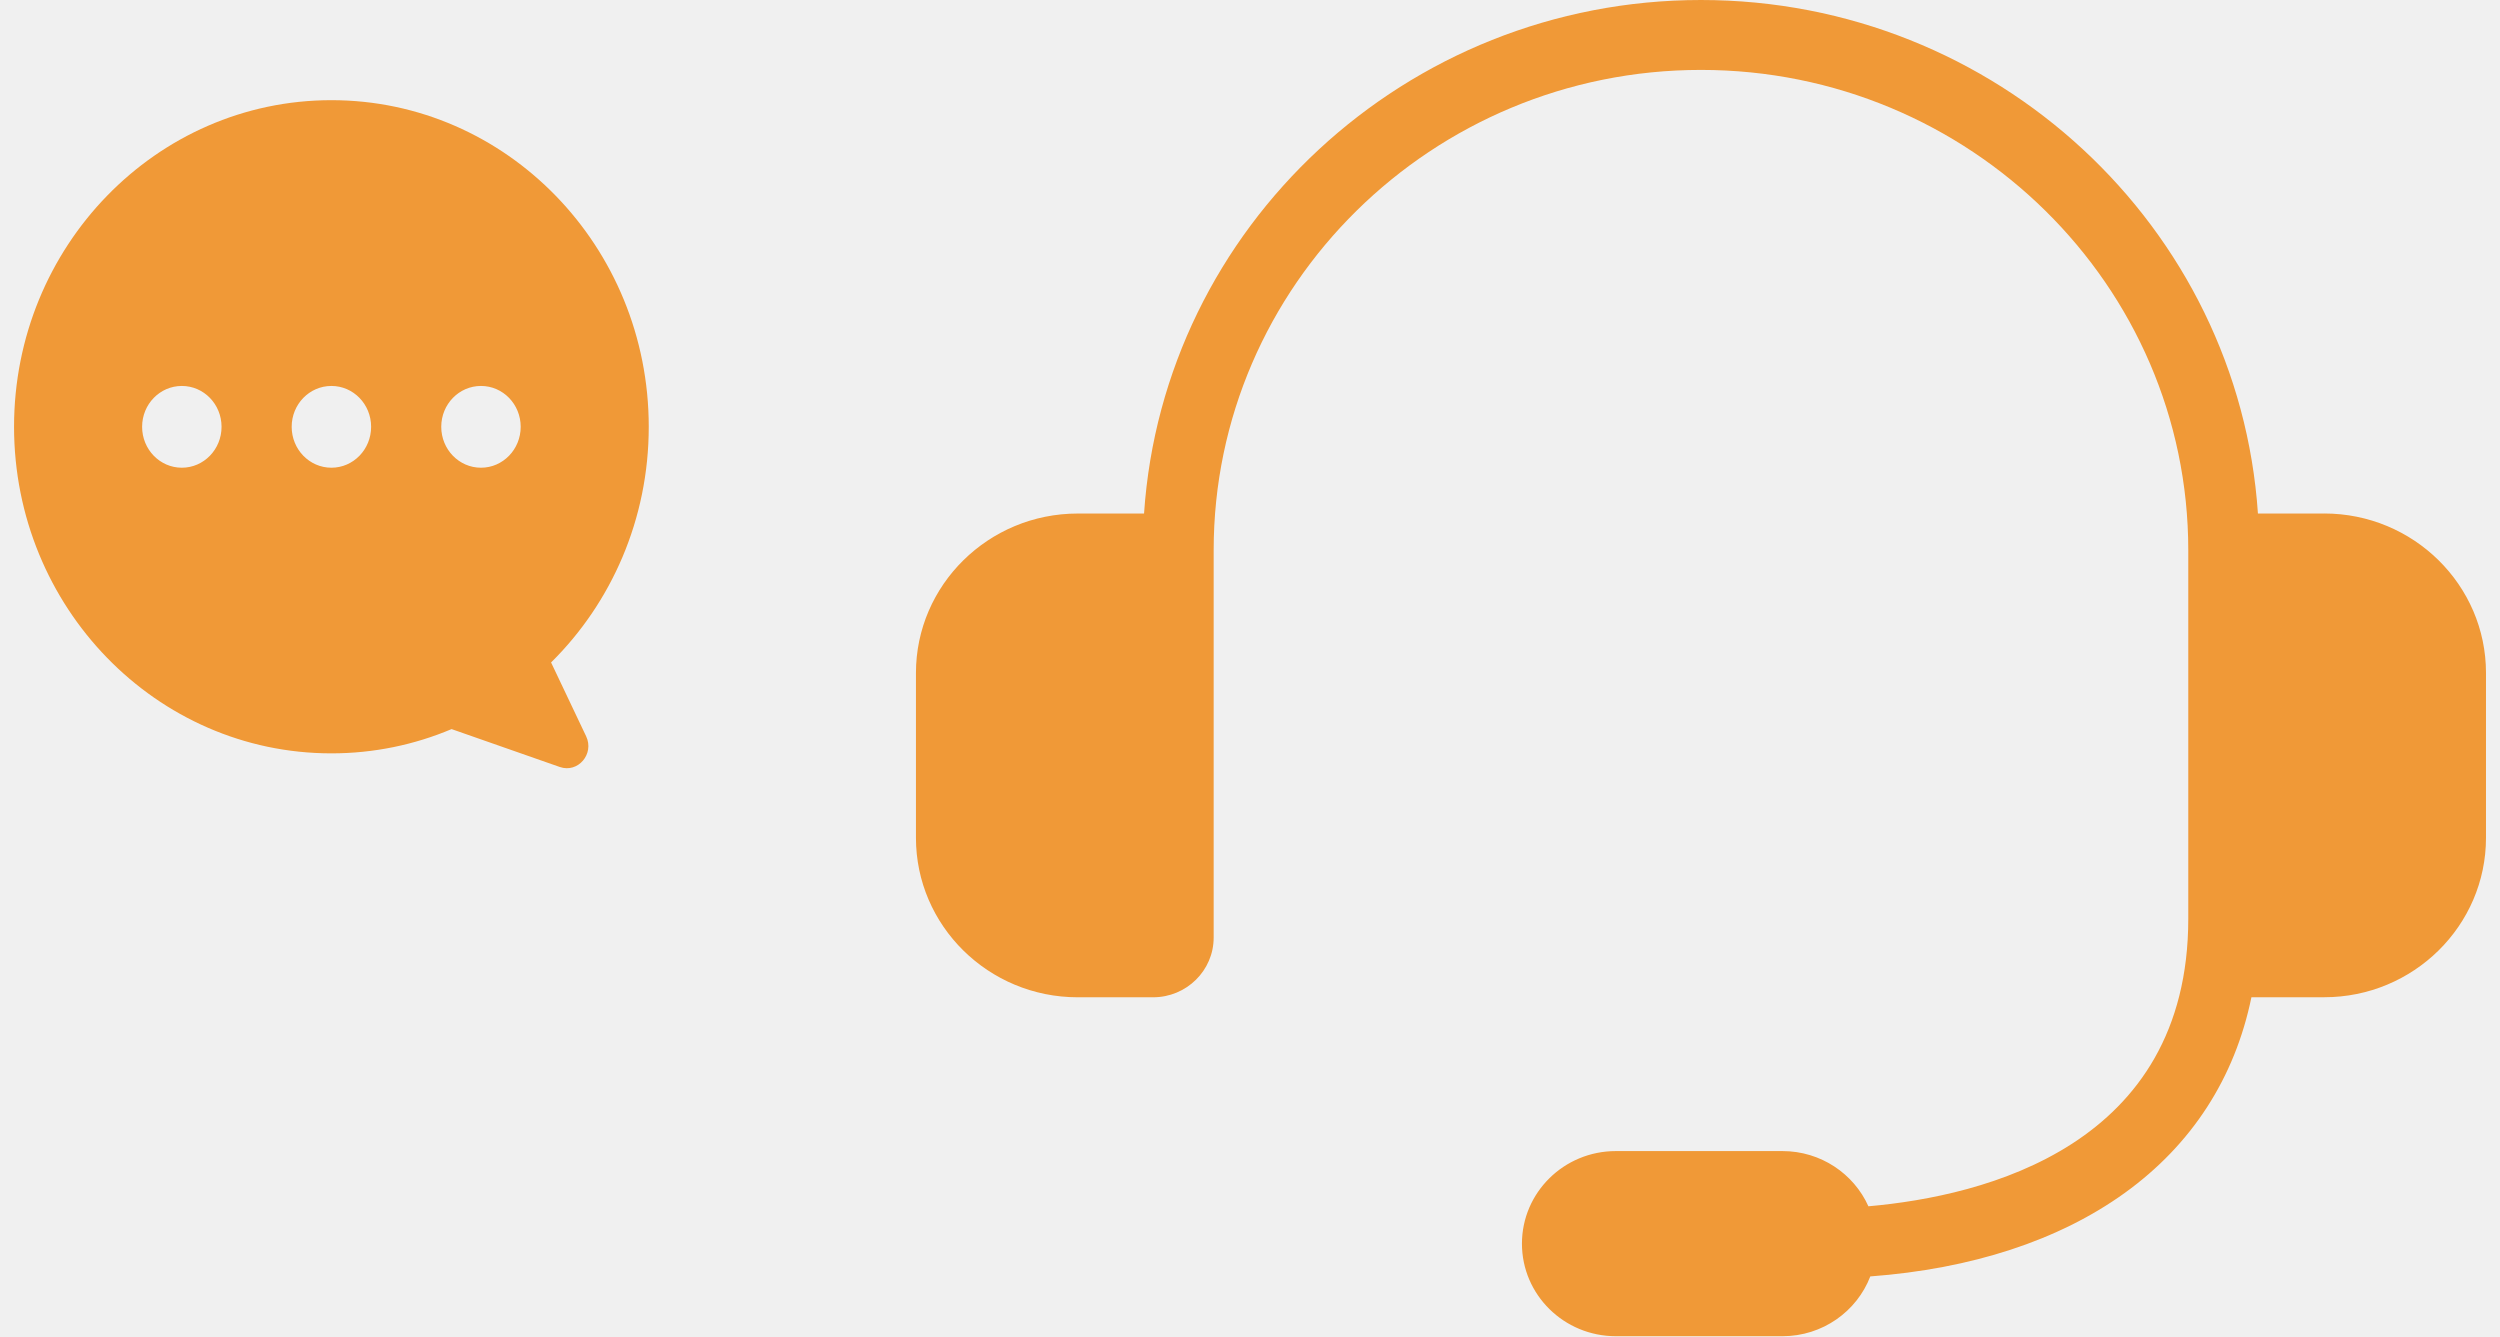
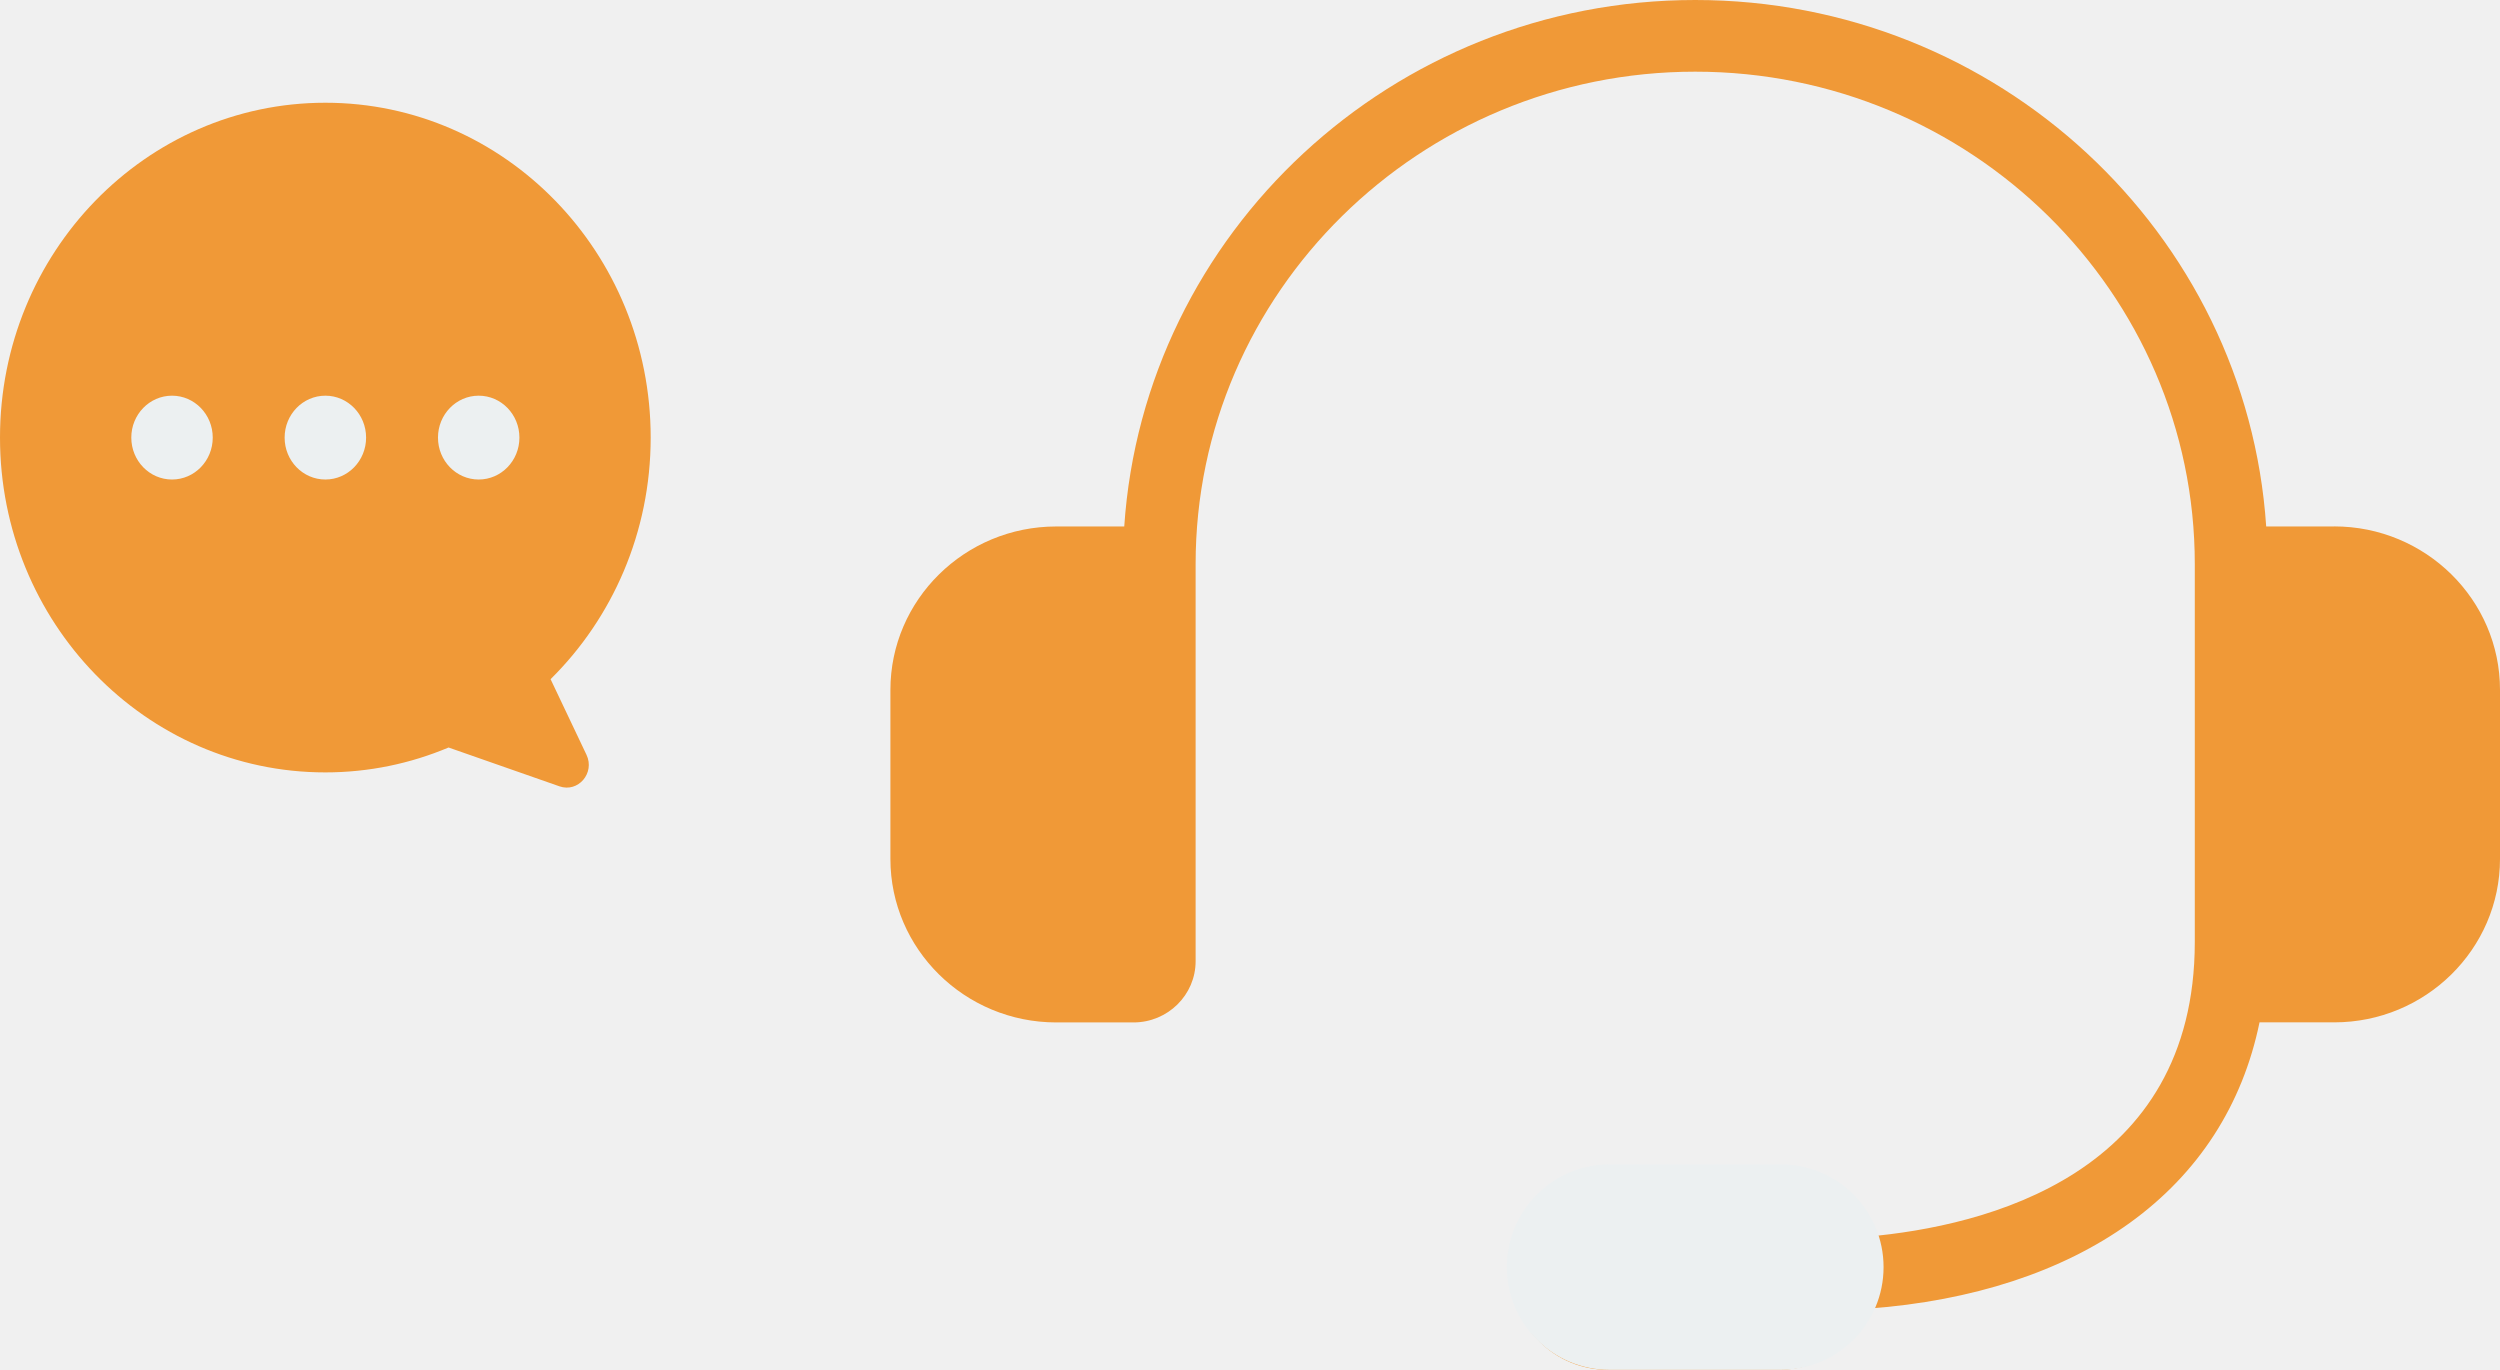
- <svg xmlns="http://www.w3.org/2000/svg" width="58" height="31" viewBox="0 0 58 31" fill="none">
-   <g clip-path="url(#clip0_1075_1284)">
-     <path d="M53.923 11.914H52.384C51.938 5.271 46.313 0 39.462 0C32.611 0 26.988 5.271 26.542 11.914H25.003C22.933 11.914 21.25 13.573 21.25 15.613V19.438C21.25 21.477 22.933 23.137 25.003 23.137H26.752C27.527 23.137 28.157 22.516 28.157 21.752V12.765C28.157 6.62 33.229 1.622 39.462 1.622C45.696 1.622 50.768 6.621 50.768 12.765V21.315C50.768 26.579 46.048 27.748 43.347 27.986C43.009 27.232 42.243 26.705 41.353 26.705H37.488C36.284 26.705 35.309 27.667 35.309 28.853C35.309 30.039 36.285 31 37.488 31H41.353C42.285 31 43.079 30.423 43.391 29.613C45.742 29.438 47.764 28.778 49.293 27.677C50.852 26.554 51.849 25.005 52.233 23.136H53.922C55.991 23.136 57.675 21.477 57.675 19.437V15.612C57.675 13.573 55.992 11.913 53.922 11.913L53.923 11.914Z" fill="#F09937" />
+ <svg xmlns="http://www.w3.org/2000/svg" width="73" height="40" viewBox="0 0 73 40" fill="none">
+   <g clip-path="url(#clip0_1224_4255)">
+     <path d="M68.159 15.373H66.173C65.598 6.801 58.34 0 49.5 0C40.66 0 33.404 6.801 32.828 15.373H30.842C28.172 15.373 26 17.513 26 20.145V25.082C26 27.712 28.172 29.855 30.842 29.855H33.099C34.099 29.855 34.912 29.053 34.912 28.067V16.471C34.912 8.542 41.457 2.093 49.5 2.093C57.543 2.093 64.088 8.543 64.088 16.471V27.504C64.088 34.295 57.997 35.804 54.512 36.111C54.076 35.138 53.088 34.458 51.939 34.458H46.952C45.399 34.458 44.141 35.7 44.141 37.229C44.141 38.76 45.4 40 46.952 40H51.939C53.141 40 54.167 39.256 54.569 38.211C57.603 37.984 60.212 37.133 62.185 35.712C64.196 34.263 65.482 32.264 65.978 29.853H68.158C70.827 29.853 73 27.712 73 25.08V20.144C73 17.513 70.828 15.371 68.158 15.371L68.159 15.373Z" fill="#F09937" />
+     <rect x="44" y="34" width="11" height="6" rx="3" fill="#ECF0F1" />
  </g>
-   <g clip-path="url(#clip1_1075_1284)">
-     <path d="M7.689 2.324C11.754 2.324 15.051 5.717 15.051 9.901C15.051 12.05 14.181 13.99 12.785 15.369L13.598 17.081C13.794 17.492 13.409 17.942 12.987 17.794L10.477 16.915C9.617 17.278 8.675 17.478 7.688 17.478C3.622 17.478 0.326 14.086 0.326 9.901C0.326 5.717 3.622 2.324 7.689 2.324ZM11.159 10.851C11.668 10.851 12.08 10.426 12.08 9.902C12.08 9.378 11.668 8.954 11.159 8.954C10.649 8.954 10.237 9.378 10.237 9.902C10.237 10.426 10.649 10.851 11.159 10.851ZM7.689 10.851C8.198 10.851 8.61 10.426 8.61 9.902C8.61 9.378 8.198 8.954 7.689 8.954C7.179 8.954 6.767 9.378 6.767 9.902C6.767 10.426 7.179 10.851 7.689 10.851ZM4.219 10.851C4.728 10.851 5.14 10.426 5.14 9.902C5.14 9.378 4.728 8.954 4.219 8.954C3.709 8.954 3.297 9.378 3.297 9.902C3.297 10.426 3.709 10.851 4.219 10.851Z" fill="#F09937" />
-   </g>
+   <ellipse cx="9.5" cy="13" rx="8.5" ry="4" fill="#ECF0F1" />
+   <path d="M9.501 3C14.746 3 19 7.378 19 12.777C19 15.55 17.878 18.053 16.077 19.832L17.126 22.041C17.378 22.572 16.882 23.152 16.337 22.961L13.098 21.827C11.988 22.295 10.773 22.554 9.499 22.554C4.253 22.554 0 18.176 0 12.777C0 7.378 4.254 3 9.501 3ZM13.978 14.002C14.635 14.002 15.167 13.454 15.167 12.778C15.167 12.102 14.635 11.554 13.978 11.554C13.321 11.554 12.789 12.102 12.789 12.778C12.789 13.454 13.321 14.002 13.978 14.002ZM9.501 14.002C10.158 14.002 10.69 13.454 10.69 12.778C10.69 12.102 10.158 11.554 9.501 11.554C8.843 11.554 8.311 12.102 8.311 12.778C8.311 13.454 8.843 14.002 9.501 14.002ZM5.023 14.002C5.68 14.002 6.212 13.454 6.212 12.778C6.212 12.102 5.68 11.554 5.023 11.554C4.366 11.554 3.834 12.102 3.834 12.778C3.834 13.454 4.366 14.002 5.023 14.002Z" fill="#F09937" />
  <defs>
-     <clipPath id="clip0_1075_1284">
-       <rect width="36.425" height="31" fill="white" transform="translate(21.25)" />
-     </clipPath>
-     <clipPath id="clip1_1075_1284">
-       <rect width="14.725" height="15.5" fill="white" transform="matrix(-1 0 0 1 15.0508 2.32422)" />
+     <clipPath id="clip0_1224_4255">
+       <rect x="26" width="47" height="40" rx="9" fill="white" />
    </clipPath>
  </defs>
</svg>
